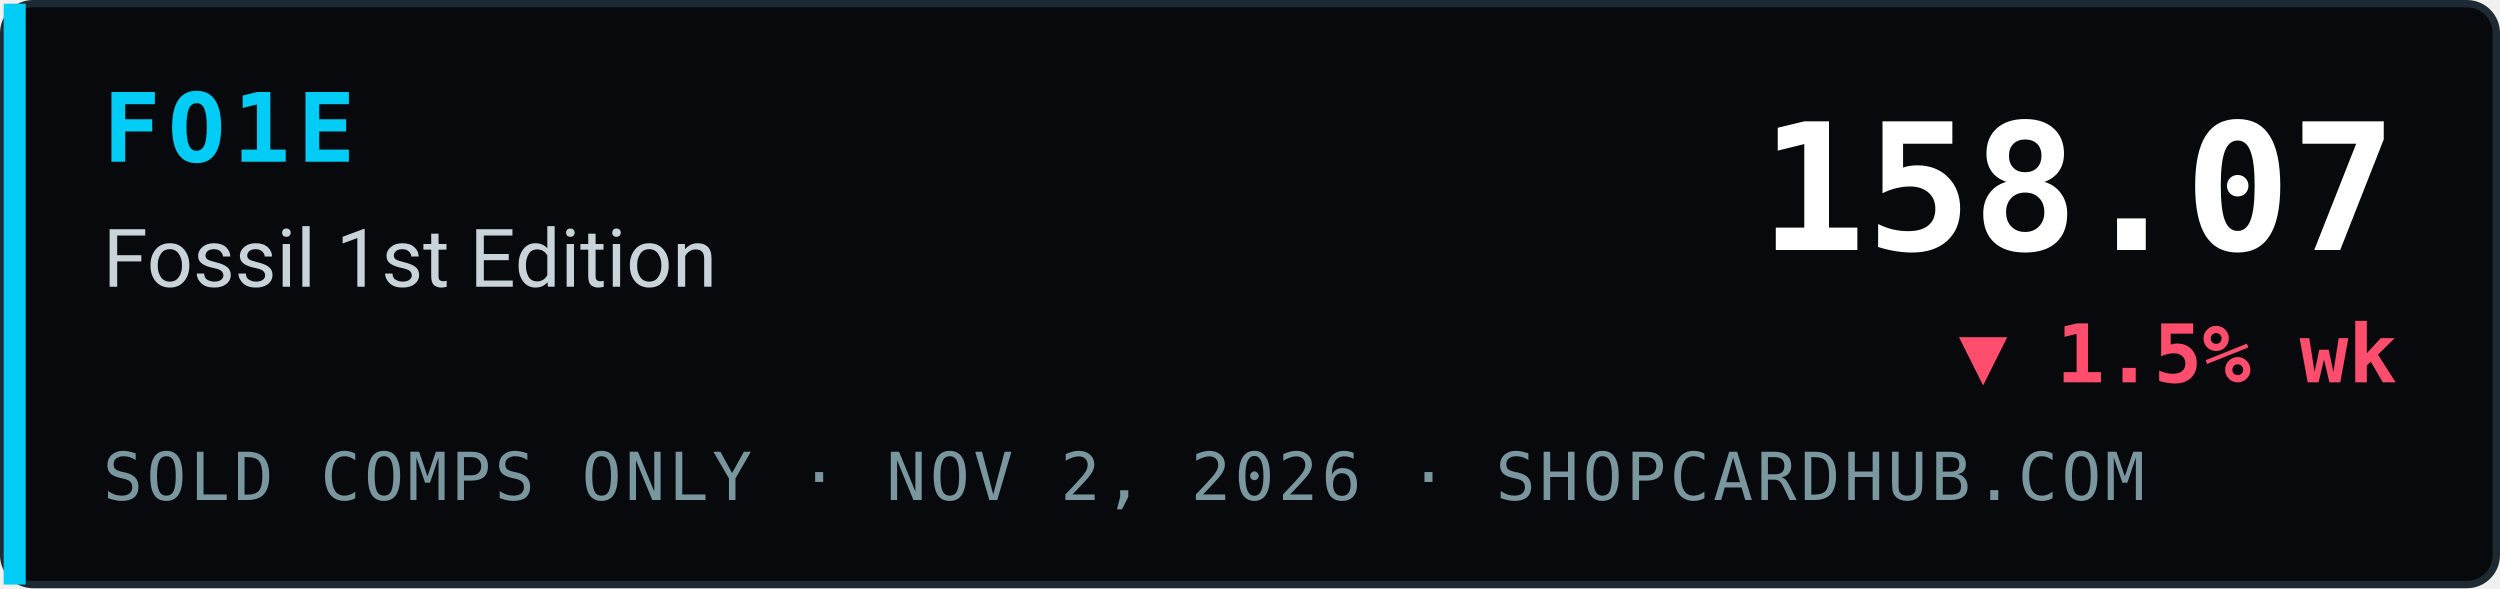
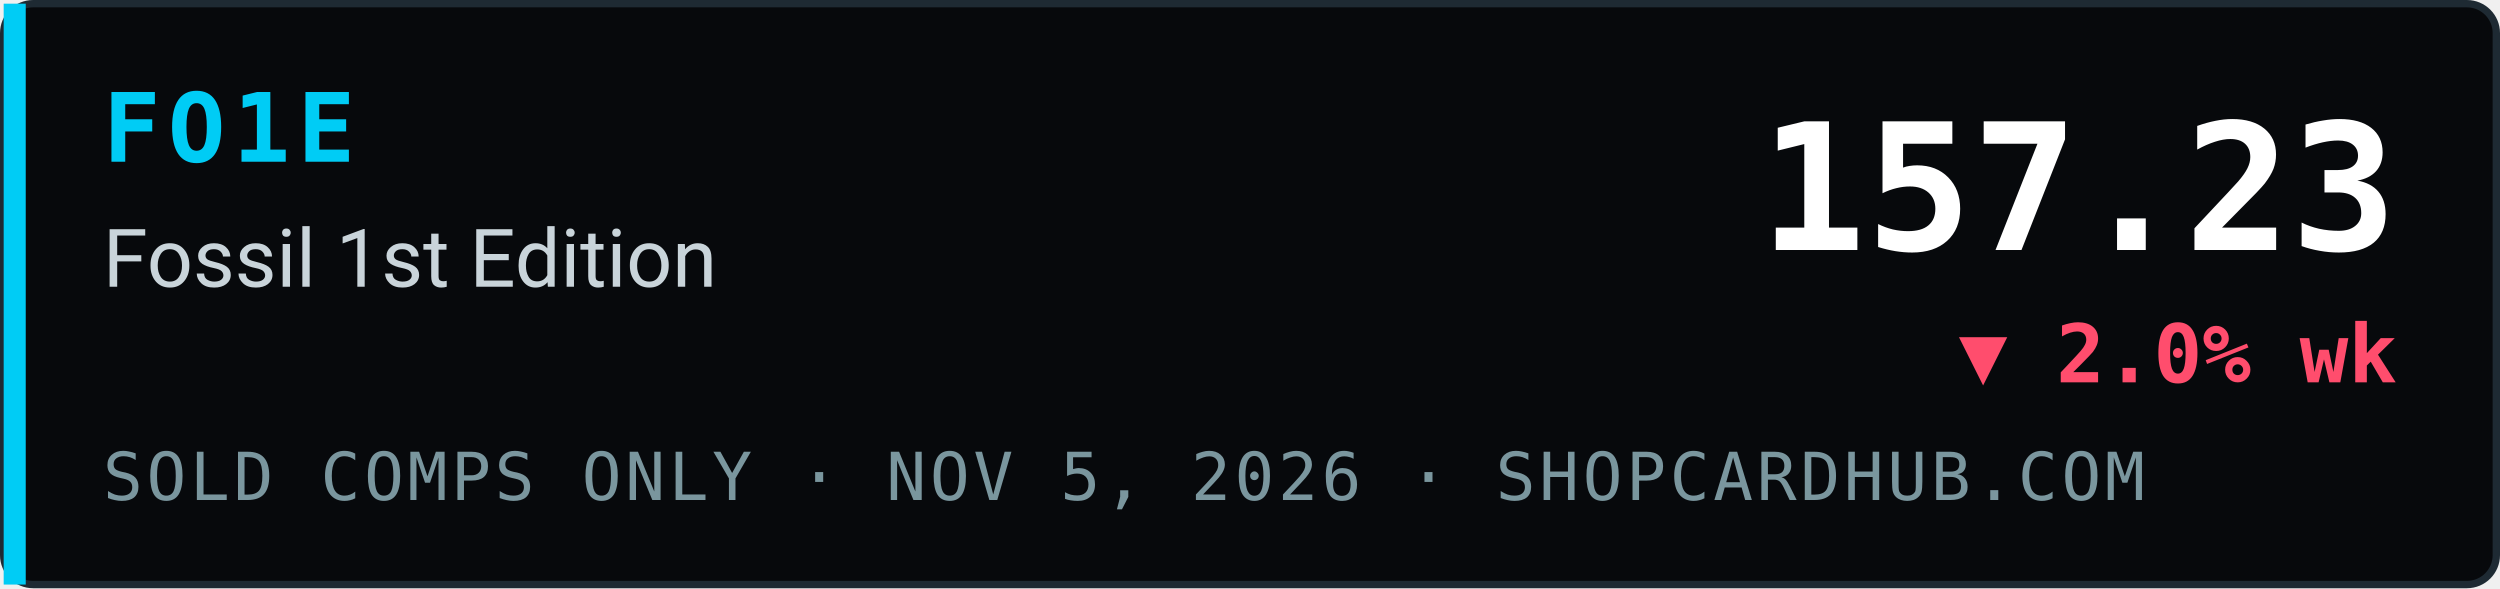
- <svg xmlns="http://www.w3.org/2000/svg" width="340" height="80" viewBox="0 0 340 80" role="img" aria-label="FO1E Fossil 1st Edition index 158.07, ▼ 1.5% wk, sold comps only, ShopCardHub">
+ <svg xmlns="http://www.w3.org/2000/svg" width="340" height="80" viewBox="0 0 340 80" role="img" aria-label="FO1E Fossil 1st Edition index 157.23, ▼ 2.0% wk, sold comps only, ShopCardHub">
  <rect x="0.5" y="0.5" width="339" height="79" rx="4" fill="#07090c" stroke="#1e2a33" />
  <rect x="0.5" y="0.5" width="3" height="79" fill="#00ccf5" />
  <text x="14" y="22" font-family="ui-monospace,SFMono-Regular,Menlo,Consolas,monospace" font-size="13" font-weight="700" fill="#00ccf5" letter-spacing="1">FO1E</text>
  <text x="14" y="39" font-family="system-ui,-apple-system,Segoe UI,Roboto,Helvetica,Arial,sans-serif" font-size="11" fill="#c9d4da">Fossil 1st Edition</text>
-   <text x="14" y="68" font-family="ui-monospace,SFMono-Regular,Menlo,Consolas,monospace" font-size="9" fill="#7a969e" letter-spacing="0.5">SOLD COMPS ONLY · NOV 2, 2026 · SHOPCARDHUB.COM</text>
-   <text x="326" y="34" text-anchor="end" font-family="ui-monospace,SFMono-Regular,Menlo,Consolas,monospace" font-size="24" font-weight="700" fill="#ffffff">158.07</text>
-   <text x="326" y="52" text-anchor="end" font-family="ui-monospace,SFMono-Regular,Menlo,Consolas,monospace" font-size="11" font-weight="700" fill="#ff4d6d">▼ 1.5% wk</text>
+   <text x="14" y="68" font-family="ui-monospace,SFMono-Regular,Menlo,Consolas,monospace" font-size="9" fill="#7a969e" letter-spacing="0.5">SOLD COMPS ONLY · NOV 5, 2026 · SHOPCARDHUB.COM</text>
+   <text x="326" y="34" text-anchor="end" font-family="ui-monospace,SFMono-Regular,Menlo,Consolas,monospace" font-size="24" font-weight="700" fill="#ffffff">157.23</text>
+   <text x="326" y="52" text-anchor="end" font-family="ui-monospace,SFMono-Regular,Menlo,Consolas,monospace" font-size="11" font-weight="700" fill="#ff4d6d">▼ 2.0% wk</text>
</svg>
